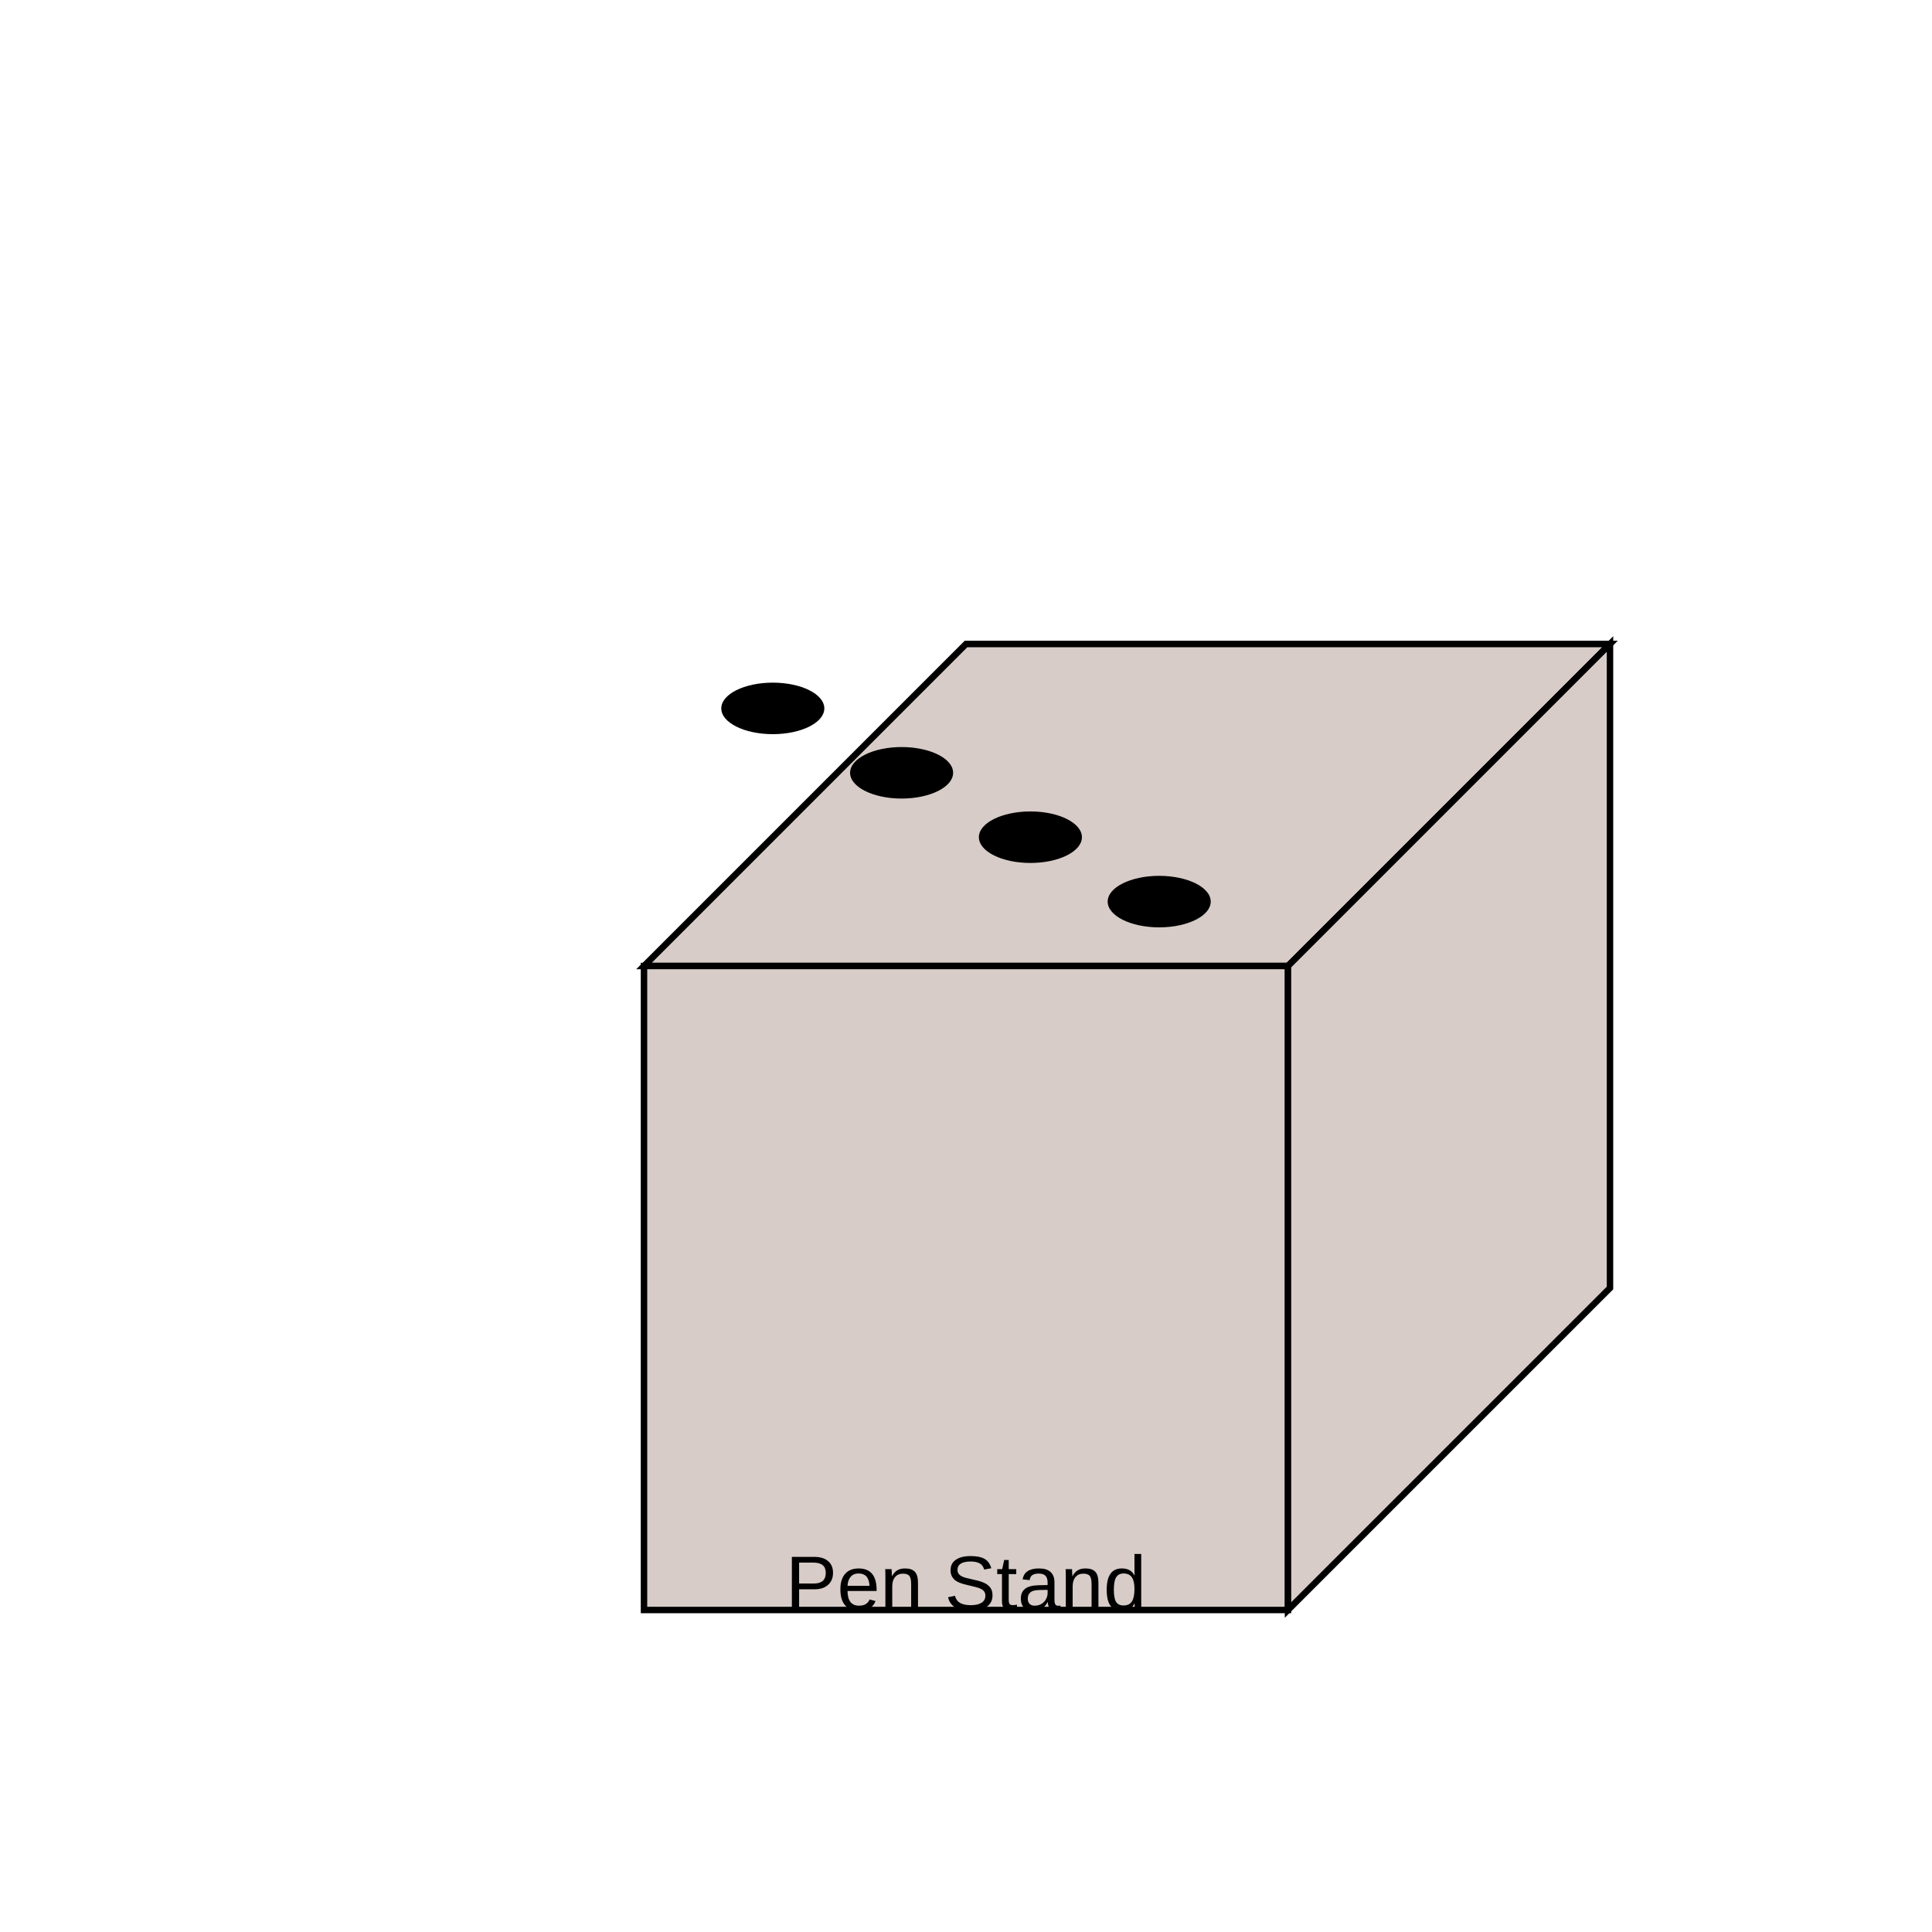
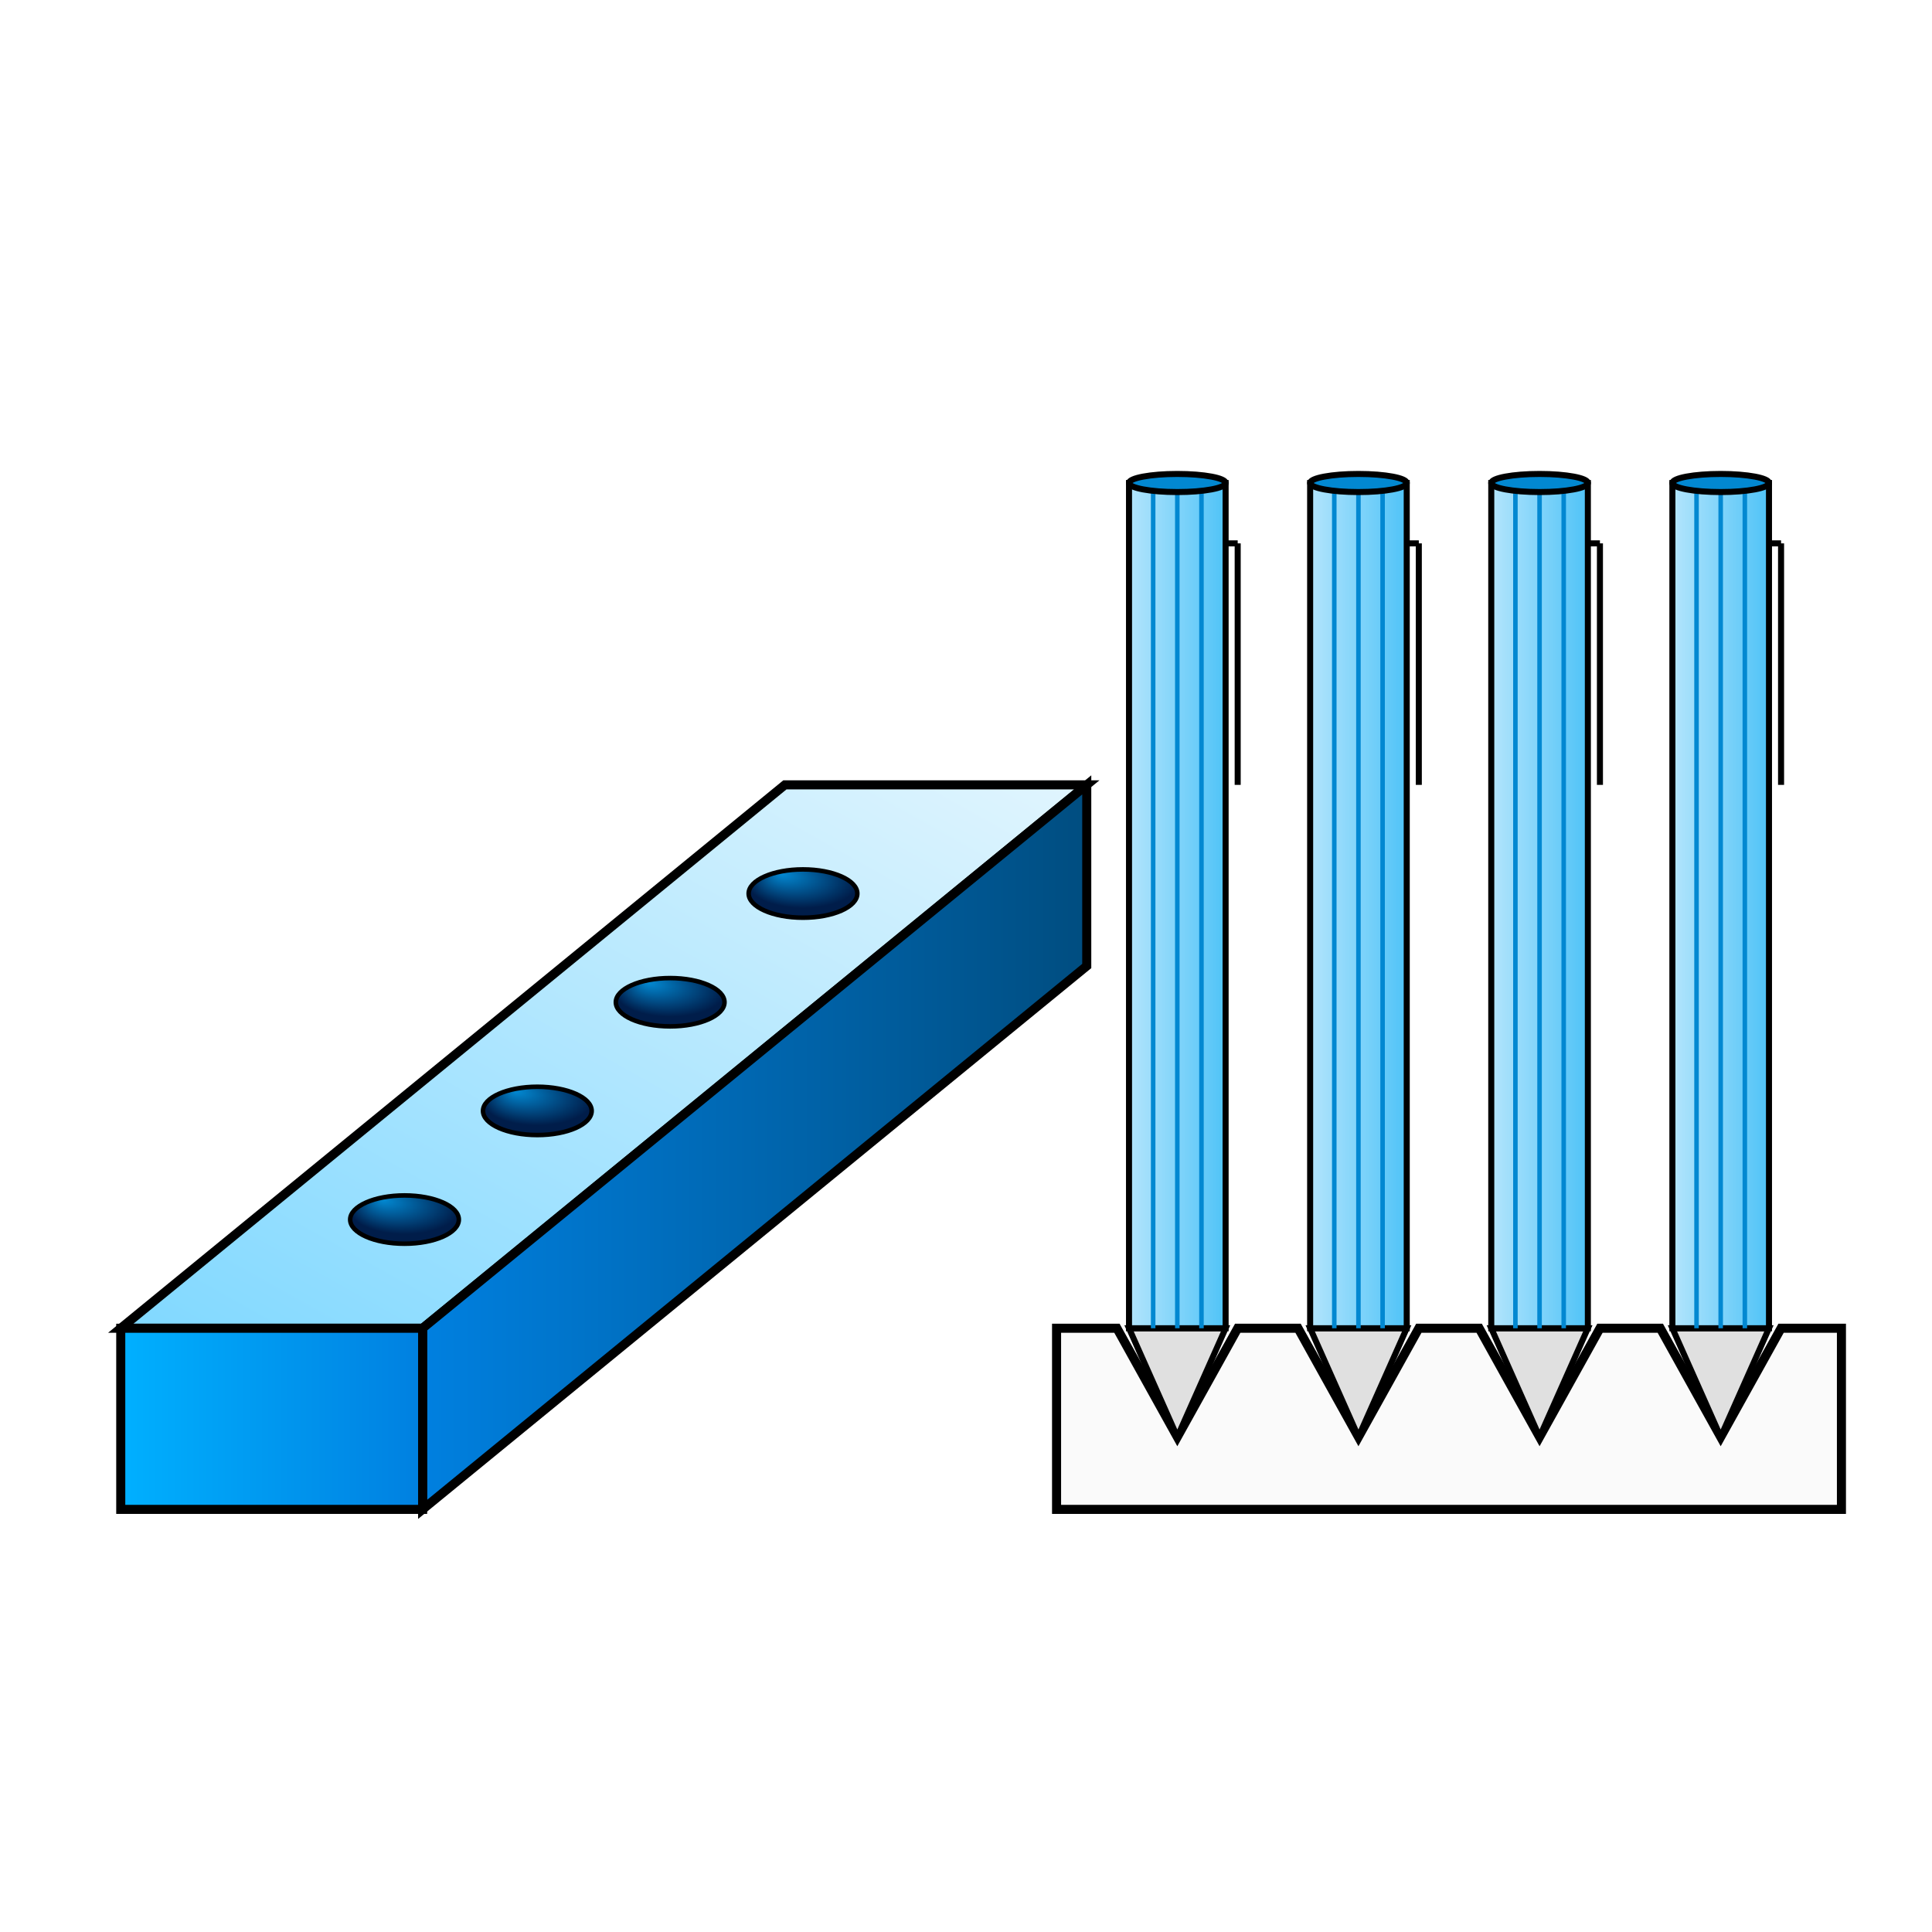
- <svg xmlns="http://www.w3.org/2000/svg" viewBox="0 0 300 300" width="300" height="300" style="background-color:white; border:1px solid #ddd;">
-   <path d="M 100 150.0 L 150.0 100 L 250.0 100 L 200 150.0 Z" fill="#d7ccc8" stroke="black" stroke-width="1" />
-   <rect x="100" y="150.0" width="100" height="100" fill="#d7ccc8" stroke="black" stroke-width="1" />
-   <path d="M 200 150.0 L 250.0 100 L 250.0 200 L 200 250.0 Z" fill="#d7ccc8" stroke="black" stroke-width="1" />
-   <ellipse cx="120" cy="110" rx="8" ry="4" fill="black" stroke="none" stroke-width="1" />
-   <ellipse cx="140" cy="120" rx="8" ry="4" fill="black" stroke="none" stroke-width="1" />
-   <ellipse cx="160" cy="130" rx="8" ry="4" fill="black" stroke="none" stroke-width="1" />
-   <ellipse cx="180" cy="140" rx="8" ry="4" fill="black" stroke="none" stroke-width="1" />
-   <text x="150" y="250" font-family="Arial" font-size="12" fill="black" text-anchor="middle">Pen Stand</text>
+ <svg xmlns="http://www.w3.org/2000/svg" viewBox="0 0 320 320" width="320" height="320" style="background-color:white; border:1px solid #ddd;">
+   <defs>
+     <linearGradient id="frontGrad" x1="0%" y1="0%" x2="100%" y2="0%">
+       <stop offset="0%" stop-color="#00b0ff" />
+       <stop offset="100%" stop-color="#0080e0" />
+     </linearGradient>
+     <linearGradient id="topGrad" x1="0%" y1="100%" x2="100%" y2="0%">
+       <stop offset="0%" stop-color="#80d8ff" />
+       <stop offset="100%" stop-color="#e1f5fe" />
+     </linearGradient>
+     <linearGradient id="rightGrad" x1="0%" y1="0%" x2="100%" y2="0%">
+       <stop offset="0%" stop-color="#0080e0" />
+       <stop offset="100%" stop-color="#004d80" />
+     </linearGradient>
+     <radialGradient id="holeGrad" cx="50%" cy="30%" r="50%" fx="30%" fy="10%">
+       <stop offset="0%" stop-color="#0288d1" />
+       <stop offset="100%" stop-color="#001d4a" />
+     </radialGradient>
+     <linearGradient id="penBody" x1="0%" y1="0%" x2="100%" y2="0%">
+       <stop offset="0%" stop-color="#b3e5fc" />
+       <stop offset="50%" stop-color="#81d4fa" />
+       <stop offset="100%" stop-color="#4fc3f7" />
+     </linearGradient>
+   </defs>
+   <path d="M 20 220 L 130 130 L 180 130 L 70 220 Z" fill="url(#topGrad)" stroke="black" stroke-width="1.5" />
+   <path d="M 70 220 L 180 130 L 180 160 L 70 250 Z" fill="url(#rightGrad)" stroke="black" stroke-width="1.5" />
+   <path d="M 20 220 L 70 220 L 70 250 L 20 250 Z" fill="url(#frontGrad)" stroke="black" stroke-width="1.5" />
+   <ellipse cx="67" cy="202" rx="9" ry="4" fill="url(#holeGrad)" stroke="black" stroke-width="0.75" />
+   <ellipse cx="89" cy="184" rx="9" ry="4" fill="url(#holeGrad)" stroke="black" stroke-width="0.75" />
+   <ellipse cx="111" cy="166" rx="9" ry="4" fill="url(#holeGrad)" stroke="black" stroke-width="0.75" />
+   <ellipse cx="133" cy="148" rx="9" ry="4" fill="url(#holeGrad)" stroke="black" stroke-width="0.75" />
+   <path d="M 175 220             L 185 220 L 195 238 L 205 220             L 215 220 L 225 238 L 235 220             L 245 220 L 255 238 L 265 220             L 275 220 L 285 238 L 295 220             L 305 220 L 305 250 L 175 250 Z" fill="#fafafa" stroke="black" stroke-width="1.5" />
+   <path d="M 187 220 L 195 238 L 203 220 Z" fill="#e0e0e0" stroke="black" stroke-width="1" />
+   <rect x="187" y="80" width="16" height="140" fill="url(#penBody)" stroke="black" stroke-width="1" />
+   <line x1="191" y1="80" x2="191" y2="220" stroke="#0288d1" stroke-width="0.75" />
+   <line x1="195" y1="80" x2="195" y2="220" stroke="#0288d1" stroke-width="0.75" />
+   <line x1="199" y1="80" x2="199" y2="220" stroke="#0288d1" stroke-width="0.75" />
+   <line x1="203" y1="90" x2="205" y2="90" stroke="black" stroke-width="1" />
+   <line x1="205" y1="90" x2="205" y2="130" stroke="black" stroke-width="1" />
+   <ellipse cx="195" cy="80" rx="8" ry="1.5" fill="#0288d1" stroke="black" stroke-width="1" />
+   <path d="M 217 220 L 225 238 L 233 220 Z" fill="#e0e0e0" stroke="black" stroke-width="1" />
+   <rect x="217" y="80" width="16" height="140" fill="url(#penBody)" stroke="black" stroke-width="1" />
+   <line x1="221" y1="80" x2="221" y2="220" stroke="#0288d1" stroke-width="0.75" />
+   <line x1="225" y1="80" x2="225" y2="220" stroke="#0288d1" stroke-width="0.75" />
+   <line x1="229" y1="80" x2="229" y2="220" stroke="#0288d1" stroke-width="0.75" />
+   <line x1="233" y1="90" x2="235" y2="90" stroke="black" stroke-width="1" />
+   <line x1="235" y1="90" x2="235" y2="130" stroke="black" stroke-width="1" />
+   <ellipse cx="225" cy="80" rx="8" ry="1.5" fill="#0288d1" stroke="black" stroke-width="1" />
+   <path d="M 247 220 L 255 238 L 263 220 Z" fill="#e0e0e0" stroke="black" stroke-width="1" />
+   <rect x="247" y="80" width="16" height="140" fill="url(#penBody)" stroke="black" stroke-width="1" />
+   <line x1="251" y1="80" x2="251" y2="220" stroke="#0288d1" stroke-width="0.75" />
+   <line x1="255" y1="80" x2="255" y2="220" stroke="#0288d1" stroke-width="0.75" />
+   <line x1="259" y1="80" x2="259" y2="220" stroke="#0288d1" stroke-width="0.75" />
+   <line x1="263" y1="90" x2="265" y2="90" stroke="black" stroke-width="1" />
+   <line x1="265" y1="90" x2="265" y2="130" stroke="black" stroke-width="1" />
+   <ellipse cx="255" cy="80" rx="8" ry="1.5" fill="#0288d1" stroke="black" stroke-width="1" />
+   <path d="M 277 220 L 285 238 L 293 220 Z" fill="#e0e0e0" stroke="black" stroke-width="1" />
+   <rect x="277" y="80" width="16" height="140" fill="url(#penBody)" stroke="black" stroke-width="1" />
+   <line x1="281" y1="80" x2="281" y2="220" stroke="#0288d1" stroke-width="0.75" />
+   <line x1="285" y1="80" x2="285" y2="220" stroke="#0288d1" stroke-width="0.75" />
+   <line x1="289" y1="80" x2="289" y2="220" stroke="#0288d1" stroke-width="0.75" />
+   <line x1="293" y1="90" x2="295" y2="90" stroke="black" stroke-width="1" />
+   <line x1="295" y1="90" x2="295" y2="130" stroke="black" stroke-width="1" />
+   <ellipse cx="285" cy="80" rx="8" ry="1.5" fill="#0288d1" stroke="black" stroke-width="1" />
</svg>
